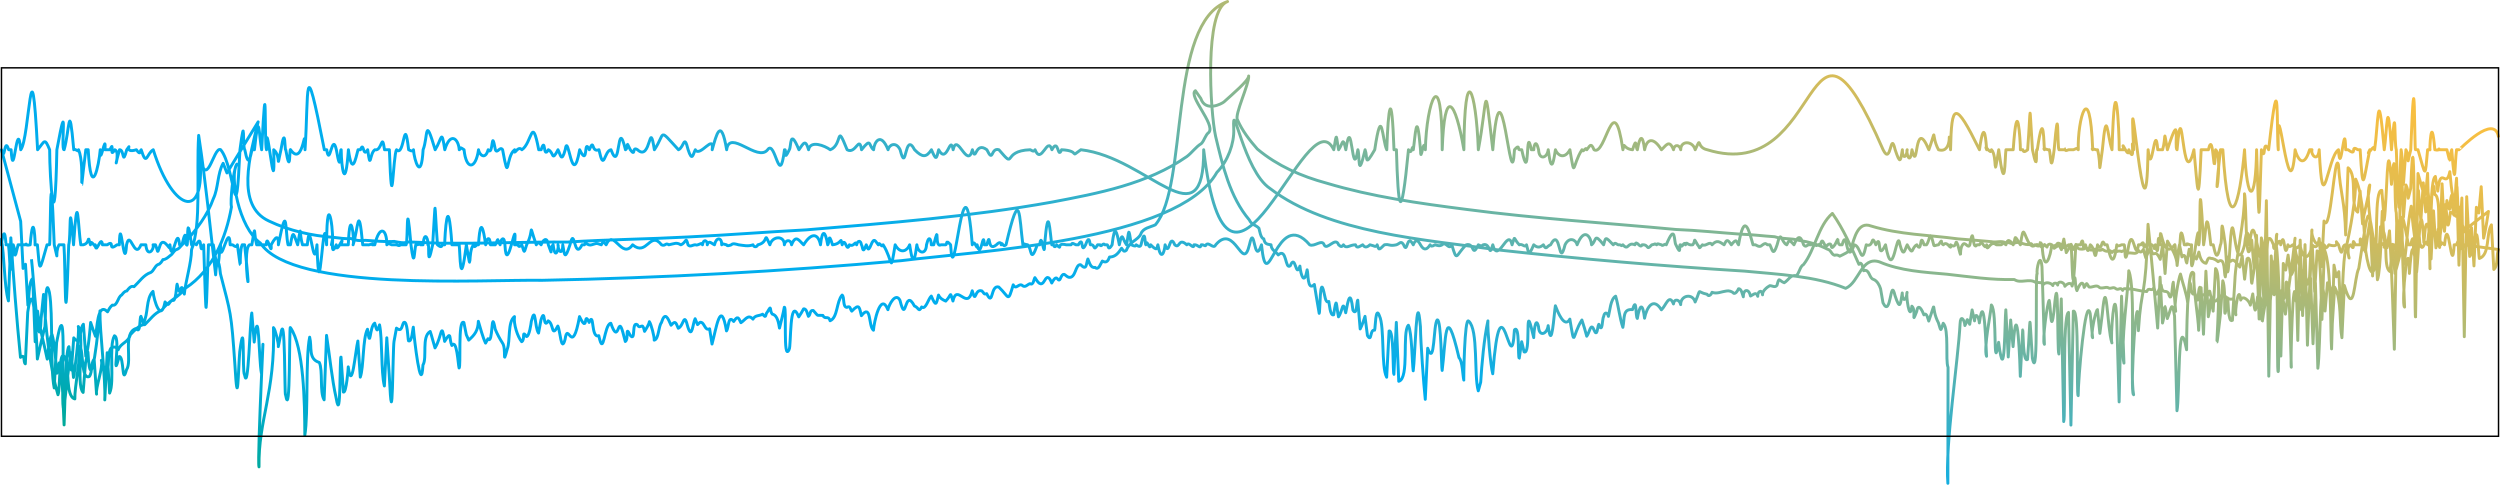
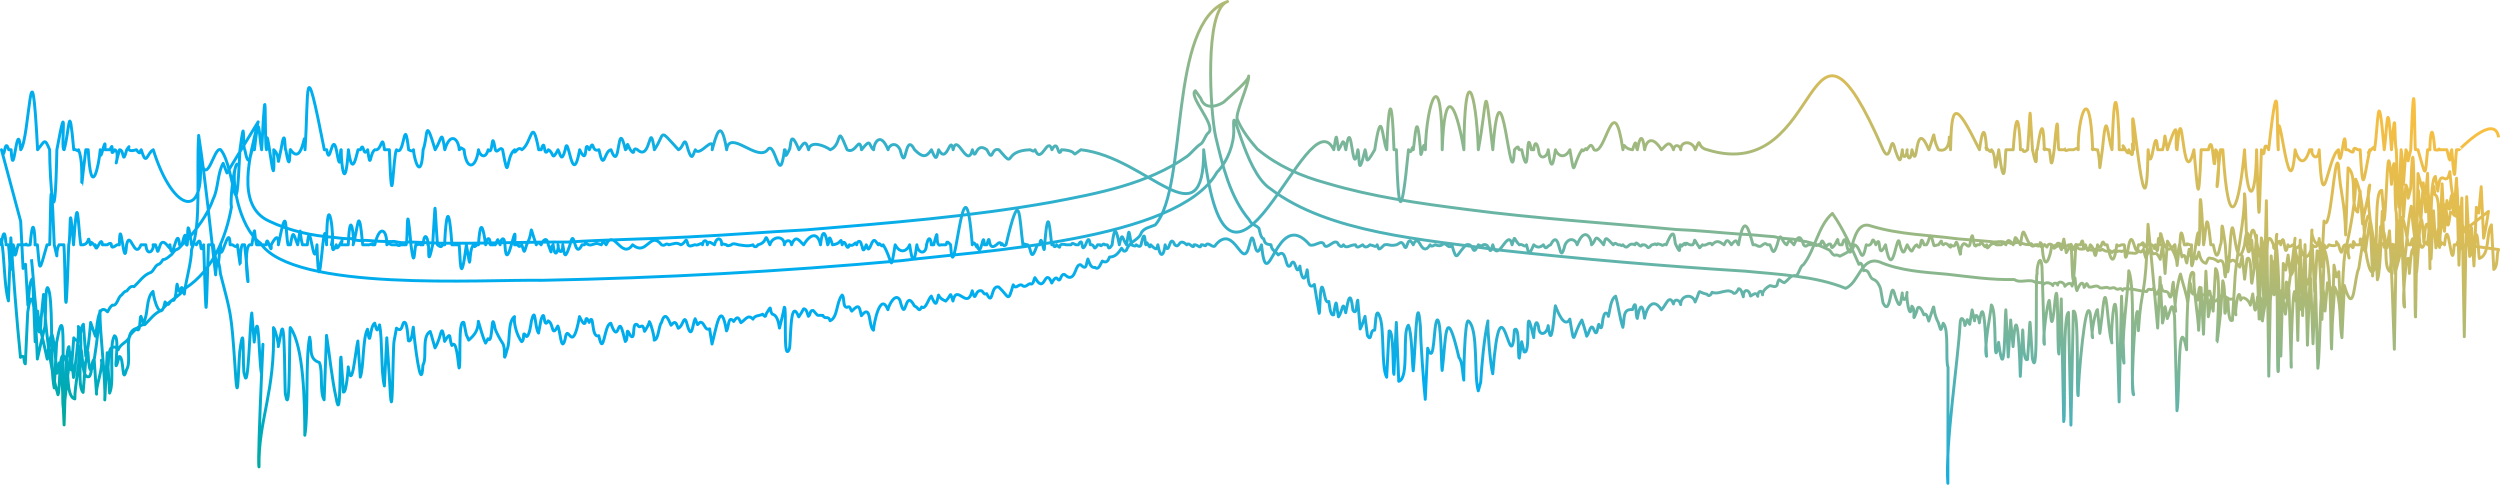
<svg xmlns="http://www.w3.org/2000/svg" id="Layer_2" data-name="Layer 2" viewBox="0 0 848.44 164.56">
  <defs>
    <linearGradient id="linear-gradient" x1="378.29" y1="240.25" x2="459.65" y2="-63.38" gradientUnits="userSpaceOnUse">
      <stop offset="0" stop-color="#00a994" />
      <stop offset="0" stop-color="#00a998" />
      <stop offset=".04" stop-color="#00aab2" />
      <stop offset=".07" stop-color="#00abc8" />
      <stop offset=".11" stop-color="#00acd9" />
      <stop offset=".16" stop-color="#00ace5" />
      <stop offset=".23" stop-color="#00acec" />
      <stop offset=".43" stop-color="#00adee" />
      <stop offset=".55" stop-color="#42b1bf" />
      <stop offset=".67" stop-color="#83b692" />
      <stop offset=".78" stop-color="#b6ba6f" />
      <stop offset=".87" stop-color="#dbbc55" />
      <stop offset=".95" stop-color="#f1be45" />
      <stop offset="1" stop-color="#fabf40" />
    </linearGradient>
  </defs>
  <g id="Layer_1-2" data-name="Layer 1">
    <path d="m10.68,87.98c.61,4.44,2.57,36.45,3.27,20.13,0,0,.82-8.18.82-8.18.71,10.91,1.95,23.95,4.91,34.04.81-1.53.2-17.03,2.45-12.46,1.5,2.59-.04,13.06,3.27,13.87-.13-3.89,1.96-13.84,1.64-17.9,1.41,1.54.37,11.53,3.27,10.3,1.15-1.52.41-4.51,1.64-5.88,0,0,.82,11.86.82,11.86-.45-1.89,2.37-9.32,1.63-11.48.5,1.14,1.21,3.5,1.64,4.66,1.26-2.17.26-6.81,1.64-8.82,1.2-.63,1.71-.33,2.45.57.83-2.32,3.46-2.45,4.09-5.08,1.16-1.19,3.22-3.61,4.91-3.43,1.79-1.67,3.31-4.01,5.72-4.84,2.25-3.27,5.82-4.44,8.18-7.6,9.11-5.96,13.68-17.03,15.53-27.52-.5-1.57.57-12.73,1.82-14.52-2.59,3.7.66,21.61,8,26.8,11.05,16.65,75.38,12.29,95.66,12.63,40.69-.8,81.2-3.01,121.83-6.67,25.74-3.23,93.98-6.62,107.11-29.96,3.65-3.7,5.96-9.78,5.72-14.82-.55-11.5,3.38,14.31,12.27,20.25,19.95,15.29,52.85,17.38,77.67,20.91,27.8,3.08,55.51,5.44,83.4,7.17,11.46,1.12,23.98,1.6,34.34,5.84,4.67-2.03,5.24-10.97,11.45-8.98,7.18,3.1,15.2,3.49,22.89,4.19,7.6.84,15.18,2.01,22.89,1.8,2.14,1.52,5.1-.57,7.36,1.06.82,0,1.98-.28,2.45.69.68-1.04,2.65-.72,3.27.3-.11-.92,1.48-1.18,1.63-.17.12-1.75,2.35-.97,2.45.42.57-.75,2.11-1.72,2.45-.08,1.55-6.32.68-.48,1.64,1.55.55-1.35,1.9-4.28,2.45-1.09,1.12-1.45.49-1.95,1.64-.14,1.03.28,2.42-.79,3.27-.08.76.98,2.38-.13,3.27.33.8.6,1.68-.48,2.45.24,1.12.89,1.57-.74,2.45.66.29-1.25,1.78-.02,2.45-.55,2.01.26,3.43.8,5.72.94.74-1.81,1.72.43,2.45-1.44.94,4.37.98,1.78,2.45-.72.36,3.22,1.47,1.41,2.45,2.66,1.2,4.49,1.29-3.26,1.64-3.66,0,0,.82,9.86.82,9.86-.82-1.32,1.1-11.83,1.63-12.64.65,2.88,2.18,6.92,2.46,9.91,0,0,.82-6.89.82-6.89.26.28.33,5.15,1.63,3.47,1.58,5.82.79-.73,1.64-2,.72,5.17,1.35.73,2.45,3.32,1.67-4.85.3.49,2.45,1.07.55,1.03,1.59-.84,1.63-1.44.26.03,1.36-.09,1.64-.25.95.77,1.87,1.78,3.27,1.16,0,0,.82,5.49.82,5.49-.43-.68.93-11.09,1.63-5.01.78-1.93,3,.39,3.27,1.73,0,0,.82-3.81.82-3.81.68,5.26.72,8.73,1.64.95,1.98-1.88.97,8.11,1.64,8.23.29-2.57,1.32-7.72,1.63-10.29.73,13.44,1.37-1.34,1.63-4.34,1.35,18.83,1.23-14.51,1.64-14.8-.94.47,1.16,37.59,1.63,19.09,0,0,.82,2.73.82,2.73,1.09-1.46.02-9.81,1.64-2.92,0,0,.82,26.22.82,26.22-.38.71.59-36.95,1.63-22.39,0,0,.82-2.83.82-2.83,1.31,12.13,1.93,2.59,2.45-2.45,0,0,.82,11.09.82,11.09,0,0,.82-13.61.82-13.61l.82,22.23s.82-20.72.82-20.72l.82,29.03c.91-5.41.87-43.86,2.45-19.42,0,0,.82-9.58.82-9.58,2.62,1.69.3,11.78,1.64,13.83,0,0,.81-12.34.81-12.34,2.4,4.23,1.56,12.62,2.45,17.15,0,0,.82-17.73.82-17.73,3.43,11.64,3.26-2.5,4.91-5.82,3.86-24.35,2.75-23.23,6.54.35,0,0,.82-14.45.82-14.45,3.12,2.53.62,13.88,3.27,15.21,1.39-14.62.48-10.02,1.64.65.82-2.74,1.76-6.57,2.45-9.35,0,0,.82,20.75.82,20.75-1.27-1.06,1.45-27.42,1.63-11.43.74-9.66,1.26-11.89,2.46-.43.77-6.27,1.24-30.15,2.45-10.03.17-.35.44-9.63,1.63-5,0,0,.82,10.54.82,10.54,0,0,.82-16.31.82-16.31,0,0,.82,12.55.82,12.55,1.33-4.77.13-11.15,1.64-1.01-1.28-2.75,1.88-11.15,1.63-13.69.68,4.39.51,11.74,1.64,2.63.49.08,1.35.71,1.64,1.14,1.12,1.31,1.39-2.46,1.64-2.9,0,0,.82,8.64.82,8.64,1.26-.3,1.11-2.41,1.64-3.16,0,0,.82,11.27.82,11.27,1.23-1.01-.23-11.9,1.64-3.9.97-9.6,1.34,3.51,1.63,4.59,3.65-1.27,2.22-8.36,4.09-11.41,0,0,.82,15.14.82,15.14,1.58-1.38.76-5.21,1.64-6.76l-11.82-1.61c-1.13,4.99-.96-4.93-2.45,0,0,0-.82,0-.82,0-.81,12.56-2.01-12.49-3.27,0-1.69-1.39-.9-.49-1.64,0,0,0-.82,0-.82,0-2.21-15.5-3.2-1.8-3.27,0-.71-3.19-1.63,3.14-2.45,0-.54.33.08-7.23-1.63,0-1.34,7.44-.18-7.22-1.64,0,0,0-.81,0-.81,0-3.92-21.32-1.15.21-2.46,0-.67-5.44-1.45,5.31-2.45,0,0,0-.82,0-.82,0-.29-.62-2.13,1.24-1.63,0-2.25,2.96.91-2.49-1.64,0,0,0-.81,0-.81,0h-.82c-1,17.94-3.68,5.2-4.09,0,.15,6.67-1.98-6.87-1.63,0,0,0-.82,0-.82,0h-.82c-1.79-3.78.4,3.46-1.64,0-2.27.65,1.09,9.76-1.63,0-1.64-.21-.88,5.82-2.45,0-2.08-2.98,1.42,1.48-3.28,0-1.58,2.28-1.12.28-1.63,0,0,0-.82,0-.82,0-1.78-2.87-.76,2.44-3.27,0-.33,3.22-2.71,7.24-4.09,0-1.51,1.89-1,.88-2.46,0-1.27,1.1-1.41.36-1.63,0-1.34,6.62-1-6.24-2.45,0-.4-4.26-2.43,4.37-2.45,0-3.42-8.9-1.6,13.18-2.42,0-2.59,17.18-3.73-17.29-5.76,0-.23-4.19-1.01-6.4-1.63,0-3.48,13.55-3.66-18.22-4.91,0-.98,17.11-1.12,6.31-1.64,0-1.84-13.79-.77-1.06-1.64,0-1.27,6.53-1.83,2.53-2.45,0,0,0-.82,0-.82,0-1.61-15.34-1.56-4.17-2.45,0-1.76-33.64-.89-1.93-1.64,0,.24-16.19-3.07,22.28-2.45,0-.54.29-1.86-.85-1.64,0,0,0-.82,0-.82,0-1.57-9.62-1.27,1.07-1.64,0-1.69,9.77-1.19-.93-1.64,0-4.56,6.57-4.86-11.38-4.9,0-1.23-7.41-.18,7.11-1.64,0-.88,3.41.58-1.19-3.27,0-1.29,2.62-.08-2.45-1.64,0,0,0-.82,0-.82,0-1.01,6.45-1.83-6.35-3.27,0-1.66,9.74-1.13-.41-1.64,0,0,0-.82,0-.82,0-.95.5-1.67.47-1.63,0-1.27,9.37-2.46,3.03-3.27,0,0,0-.82,0-.82,0-1.2-3.19-.79,3-2.45,0-1.06,7.65-.63,1.12-2.45,0-.66,2.17-.73,3.02-1.64,0-1,4.8-.46-4.66-1.64,0,0,0-.82,0-.82,0,0,0-.82,0-.82,0-1.2,25.26-1.17,2.37-1.64,0,0,0-.82,0-.82,0-1.91,1.53-1.76,1.06-2.45,0-1.29-1.04-1.42-.36-1.63,0-1.21.64-1.42.48-1.64,0-.26,3.6-2.63,11.15-3.27,0-1.51-2.46.56,1.71-2.46,0-.5,1.38-1.17-1.39-1.63,0-2.29-3.57-2.1-7.63-3.27,0-2.45-4.12-1.41-2.3-2.45,0-1.68-2.53-2.11-1.24-2.45,0-.7-.11.48-1.47-1.63,0,0,0-.82,0-.82,0,0,0-.82,0-.82,0-2.12-1.86-3.15,3.11-3.27,0-.7,2.25-1.42-2.12-2.45,0,0,0-.82,0-.82,0-1.8,2.6-.95-8.1-2.45,0-.63,1.56-1.55-1.38-2.45,0-1.43,1.88.11,6.49-1.64,0-1.08-2.69-.08,1.73-2.45,0,.35,2.52-1.04-1.68-2.45,0-1.3-.75.13-2.52-1.64,0-.92.03-1.57.67-1.63,0-1.49-6.06-1.11-1.71-2.45,0,0,0-.82,0-.82,0-1.59-4.89-.6,3.44-2.45,0-1.95.95-1.04,4.28-3.27,0-.82,1.47-1.15,4.77-2.45,0-1.03-6.78-2.32,14.31-4.91,0-3.08,6.37-1.21-4.51-3.27,0-1.8-4.21-.53,1.12-3.27,0-1.73,8.02-1.76.26-4.09,0-2.78,8.05-2.32-6.53-4.09,0,0,0-.82,0-.82,0-1.28-.85.16-3.71-1.64,0-2.01,2.65-.39-1.35-2.45,0-1.1,2.06-1.65-3.74-2.45,0-.41-.6-1.54.83-1.63,0-.55.65-1.76-1.06-1.64,0-1.56-.29-1.43,1.22-2.45,0-1.21-3.94-2.18-2.51-3.27,0-1.7-1.98-1.7-1.45-2.45,0-1.92-.81-1.87-5.64-3.27,0-1.41,4.31-1.65,1.5-2.45,0,0,0-.82,0-.82,0-.76-.57-.71-.58-1.64,0-.76.7-1.18.74-2.45,0,0,0-.82,0-.82,0-1.38-4.93-2.95-11.59-4.91,0-.82-.97-.49-2.48-2.45,0-1.36-2.07-1.61-1.76-2.45,0-1.55-1.02-2.43-1.82-4.09,0-.77-1.45-2.06.69-3.27,0-1.46,1.72-.72.91-1.64,0-1.59-2.78-.58-1.31-1.64,0-1.85.35-2.17-1.46-2.45,0-.43-1.71-1.34,1.76-1.63,0-.92-.45.52,4.6-1.64,0-.72-1-.05-7.79-3.27,0-.45-.63-1.28.7-1.63,0-1.06-.24-1.33-.58-1.64,0-.86-.6-.33-.13-1.64,0-2.07,2.25-.79-.18-3.27,0-.7,1.6-1.92-1.98-2.45,0-2.64-1.09-2.12,2.2-4.09,0-.9.72-.07-.1-1.64,0-1.18-.78-1.09-.57-1.63,0-2.75-2.92-2.56-2.62-3.27,0-3.47-4.41-2.3-1.31-4.09,0-.17-2.49-2.37-6.33-4.91,0-.31-1.65-2.65-2.94-4.09,0-2.23,8.85-1.42-6.68-4.91,0-1.47.5-1.41,2.04-2.45,0-1.35,1.18-2.25.86-3.27,0-1.58,3.66-1.65,3.36-2.45,0-.55,1.16-1.36-.5-2.45,0-2.13-2.2-1.28-3.55-2.45,0-1.36-6.22-4.81,6.95-6.54,0-1.37,4.83-.67-.85-3.27,0-.68.55-.64.45-1.64,0-2.28,4.73-1.24-.87-4.09,0-3.66,3.46-3.04,6.31-4.91,0-1.03,2.01-1.98-1.34-3.27,0-.94.58-1.58.21-2.45,0-1.16.69-1.25.53-1.64,0-.95,1.45-2,2.28-3.27,0-1.09-2.13-1.87-1.48-2.45,0-2.28-4.31-1.89,3.56-3.27,0-.95-1.55-1.26-.41-2.45,0-2.51.55-2.22-.32-4.09,0-2.17,2.24-1.82,1.51-2.45,0-.5,1.05-.86.31-2.45,0-1.24,1.15-1.88.79-2.45,0-1.49.8-1.97,1.24-2.45,0-2.04,0-3.06,1.54-4.09,0-.62.74-.7.82-1.64,0-1.06-2.98-3.96,2.15-4.91,0-.7-2.04-3.29.79-4.91,0-11.38-13.34-14.33,19.5-16.35,0-2.6,7.77-2.29-8.06-4.09,0-2.35,9.85-4.86-7.72-11.45,0-.72,1.67-2.3-1.12-3.27,0-.21.79-.61-.12-1.64,0-.33,1.71-1.01-.18-2.45,0-.12,1.91-1.61-1.21-2.45,0-2.96-2.67-2.27,1.55-4.09,0-1.81-4.46-1.83,4.54-3.27,0-.3,3.03-1.48,5.54-2.45,0-.42.91.03,2.54-2.45,0-.37,2.45-1.23-2.44-1.64,0-.34-.18-.18-6.63-1.63,0-.2.49-.47.9-1.64,0-.14.49-.43.61-1.64,0-1.08-7.03-.8-4.23-1.64,0-1.48-2.02-1.35-4.96-2.45,0-.88-4.7-1.61-7.26-2.45,0-1.42,2.3-1.19.36-1.64,0,0,0-.82,0-.82,0-.57-.97-1.3,1.08-1.64,0,0,0-.82,0-.82,0-1.58,2.62-.73-.35-2.45,0-.22-.29-.29-3.86-1.63,0-1.77,3.55-.54-3.5-2.45,0,0,0-.82,0-.82,0-1.62-.87-1.25-.32-1.64,0,0,0-.82,0-.82,0h-.82c-3.71-.91-1.04,2.25-3.27,0-1.21,2.38-1.25-2.67-1.64,0-.65-4.21-1.14-15.3-2.45,0-.07,5.57-1.08-5.39-1.64,0,0,0-.82,0-.82,0-2.47,6.88-1.87,1.18-3.27,0-1.35-.13-1.37-.7-1.64,0-1.27-9.61-.9-20.61-5.72,0-1.21,1.06-1.25-1.37-1.64,0,.08-.24-.21-1.5-1.63,0-3.35,2.84-1.73-5.27-3.27,0,0,0-.82,0-.82,0-.36-5.97-1.16,5.78-2.45,0,.22,2.77-.93-2.41-1.64,0-2.86-36.5-6.2,19.36-7.36,0-1.83-2.12-1.1-.04-1.64,0,0,0-.82,0-.82,0h-.82c-2.39,1.28-.3-8.45-2.45,0,0,0-.82,0-.82,0,.08-.48-.56-4.41-1.63,0-.14,3.56-2.89,2.99-3.27,0-1.21,9.63-1.98,2.6-2.45,0-.77,2.03-3.08,3.34-4.91,0-1.79,10.71-.72,5.21-4.09,0-.48,1.34-1.27-1.38-1.64,0-.88-.97-1.36-2.81-2.45,0-1.17,2.88-1.18.63-1.64,0-1.32,3.65-1.13.52-1.64,0-.21-1.52-1.21-1.66-1.63,0-.48-1.77-.73.9-2.45,0-.91,3.02-1.4-2.98-2.45,0-.68-3.13.17-.35-3.27,0-1.51-4.91-.96-.65-1.64,0-.86-5.01-1.83-5.29-2.45,0-.74-3.75-2.96-4.46-5.72,0-1.49-1.32-2.64-3.74-4.09,0-.28-2.02-2.12-1.72-2.45,0,.05-3.23-4.07-3.08-4.91,0-2.32-5.05-.16-.8-4.09,0-.45,1.03-1.45.71-1.63,0-1.7.64-3.26.19-4.91,0-.77-.19-1.93-.65-2.45,0-.69.25-1.43.54-1.63,0-1.03-.17-1.36-.6-1.64,0,.08-2.59-1.87-2.71-2.45,0-1.01-.43-1.87-1.74-2.45,0,.13-1.39-1.26-2.27-1.63,0,.15-1.26-1.53.49-2.45,0-.87,0-1.78.91-2.45,0-.82-3.13-.55-.69-2.45,0-1.57-.93-2.05-.38-4.09,0-1.06-.85-1.21.63-2.45,0-3.93-4.98-4.97,4.13-9.81,0-3.74,5.3-6.41-5.88-9,0-1.03-1.46-1.37-.51-1.63,0-1.94-.78-1.84-.35-3.27,0-1.29.46-2.08-1.2-2.45,0,0,0-.82,0-.82,0-2.78,5.7-2.44-6.98-4.09,0-1.74,5.27-1.83,3.78-2.45,0,0,3.31-1.46,2.8-1.63,0,.46.57-.91,6.05-1.63,0-1.64,1.38.33,5.01-1.64,0-.46-3.12-1.9-1.5-2.45,0-.96-1.11-1.41-.51-1.64,0-2.9-8.16-.56-5.13-3.27,0-.89,2.61-.64,3.27-1.64,0-2.06,2.05-.67-2.38-1.64,0,0,0-.82,0-.82,0,1-12.46-2.65,12.02-3.27,0-.14-3.35-1.51-1.99-1.63,0-1.11-1.8-.37-2.81-1.64,0,0,0-.82,0-.82,0h-.82c-.2-3.55-1.51-1.89-1.63,0-1.76-12.64-2.31-1.26-2.45,0,1.08-2.68-1.53,2.28-1.63,0-2.09,2.01-.46,12.24-2.46,0-2.18,16.8-2.08,2.76-2.45,0,0,0-.82,0-.82,0,0,0-.82,0-.82,0,0,0-.82,0-.82,0-1.4-20.1-2.43-3.05-2.45,0,0,0-.82,0-.82,0-.18.17-.03,1.33-1.63,0-1.17-15.36-.46-17.72-1.64,0-2.12,9.98-.91-1.49-1.64,0,.37-1.21-1.07-5.65-1.63,0,0,0-.82,0-.82,0,.83-.93-1.07.22-1.63,0-.54,2-.48,9.07-1.64,0-1.64-19.23-1-1-1.64,0,0,0-.82,0-.82,0h-.82c-.68-1.53.48,1.03-1.63,0,0,0-.82,0-.82,0,0,0-.82,0-.82,0-2.06-.96-1-.25-1.64,0,.01-5.51-2.49-6.9-4.09,0,0,0-.82,0-.82,0,.77-.86-1.01.22-1.63,0,0,0-.82,0-.82,0h-.82c-1.47-15.59-1.64-4.82-3.27,0,.63-1.2-1.03-14.51-1.63,0,0,0-.82,0-.82,0,0,0-.82,0-.82,0h-.82c1.36-4.54-1.71,3.94-1.63,0-2.48,6.02-.37-6.66-1.64,0,1.46-.74-1.51-22.61-1.63,0-1.08-16.6-2.41,27.33-3.27,0-1.14,11-2.33-11.03-3.27,0,0,0-.82,0-.82,0h-.82c-1.21-4.04-.21-8.08-1.64,0-1.35-3.32-1.49-5.85-2.45,0,0,0-.82,0-.82,0-.96-4.45-.22-15.64-3.27,0,.03-1.97-.16-4.27-2.45,0,.28,4.7-1.51-4.61-1.64,0,0,0-.82,0-.82,0h-.82s-.82,0-.82,0c0,0-.82,0-.82,0-1.07-3.91-.26-8.38-1.64,0,0,0-.82,0-.82,0-2.83,2.21,1.41,27.08-1.64,0,0,0-.81,0-.81,0-1.37,3.03.18,13.37-1.64,0-.25.23-.03,1.23-1.63,0,0,0-.82,0-.82,0-.35-8.57-3.49,8.78-3.27,0-.67,1.67-.32,14.21-2.45,0,0,0-.82,0-.82,0,0,0-.82,0-.82,0-.92,25.97-.63,30.66-1.64,0-1.61,4.71-.29-4.51-2.45,0-2.11-1.63-.55,1.89-1.64,0-1.93-13.8-1.03,1.64-1.63,0-.32,1.02.13-7.88-1.63,0,0,0-.82,0-.82,0-.83-7.71-2.48,7.82-3.27,0,.83,4.01-1.88-3.23-3.27,0-1.23,3.25-.54,2.84-1.64,0,0,0-.82,0-.82,0,.54,1.62-2.01,4.57-2.45,0,0,0-.82,0-.82,0h-.82c-2.22,5.44-3.65-5.51-4.9,0-.74,10.81-2.13-12.31-2.45,0,0,0-.82,0-.82,0-3.29,2.51-.58-1.9-3.27,0,0,0-.82,0-.82,0,0,0-.82,0-.82,0-.4-3.82-2.22,3.87-2.45,0,1.82,3.68-2.03-3.11-1.63,0-1.26-4.34.2-.54-2.46,0,0,0-.82,0-.82,0-.94-6.16-1.04-21.32-2.45,0-1.61-19.6-.88-2-1.64,0-1.32,40.33-1.06,7-1.63,0,0,0-.82,0-.82,0,0,0-.82,0-.82,0-1.57,2.74.11,6.94-1.64,0-1.5-39.4-1.2.69-1.63,0,0,0-.82,0-.82,0-2.76,9.69-2.37,9.71-3.27,0,0,0-.82,0-.82,0,.23,1.03-.43-13.93-1.63,0-2.42.6-.6-1.24-1.64,0,0,0-.82,0-.82,0,0,0-.82,0-.82,0,0,0-.82,0-.82,0-1.53,6.68-.68,2.15-1.64,0-1.26,16.31-.98,4.7-1.63,0,0,0-.82,0-.82,0-.05.16-.35-8.55-1.64,0v-1.87c1.13,4.99.96,15.97,2.45,20.9,0,0,.82-21.39.82-21.39.81,12.56,2.01,28.06,3.27,40.56,1.69-1.39.9,1.7,1.64,2.19,0,0,.82-17.53.82-17.53,2.21-15.5,3.2,14.1,3.27,15.9.71-3.19,1.63-7.43,2.45-10.57.54.33-.08-19.28,1.63-12.06,1.34,7.44.18,25.23,1.64,32.45,0,0,.81-15.4.81-15.4,3.92-21.32,1.15,22.82,2.46,22.61.67-5.44,1.45-13.86,2.45-19.17,0,0,.82,8.4.82,8.4.29-.62,2.13-16.05,1.63-17.29,2.25,2.96-.91,19.88,1.64,22.37,0,0,.81-10.02.81-10.02l.82-3.67c1,17.94,3.68-8.8,4.09-13.99-.15,6.67,1.98,23.34,1.63,30.22,0,0,.82-16.02.82-16.02,0,0,.82,13.7.82,13.7,1.79-3.78-.4-15.99,1.64-19.45,2.27.65-1.09,16.82,1.63,7.06,1.64-.21.88,10.32,2.45,4.5,2.08-2.98-1.42-12.56,3.28-14.04,1.58,2.28,1.12-3.85,1.63-4.13,0,0,.82,2.24.82,2.24,1.78-2.87.76-8.26,3.27-10.69.33,3.22,2.71,10.82,4.09,3.58,1.51,1.89,1,.28,2.46-.6,1.27,1.1,1.41-5.07,1.63-5.43,1.34,6.62,1-2.87,2.45,3.37.4-4.26,2.43-10.67,2.45-15.04,3.42-8.9,1.6-25.64,2.42-38.82,2.59,17.18,3.73,30.04,5.76,47.33.23-4.19,1.01-6.77,1.63-.37,3.48,13.55,3.66,12.65,4.91,30.87.98,17.11,1.12,1.92,1.64-4.39,1.84-13.79.77,6.81,1.64,7.87,1.27,6.53,1.83-18.5,2.45-21.03,0,0,.82,9.86.82,9.86,1.61-15.34,1.56,6.38,2.45,10.56,1.76-33.64-1.57,29.85-.82,31.79-.24-16.19,5.53-24.98,4.91-47.26.54.29,1.86,5.61,1.64,6.46,0,0,.82-4.16.82-4.16,1.57-9.62,1.27,21.53,1.64,20.46,1.69,9.77,1.19-23.72,1.64-22.78,4.56,6.57,4.86,25.18,4.9,36.56,1.23-7.41.18-26.18,1.64-33.29.88,3.41-.58,7.4,3.27,8.58,1.29,2.62.08,10.22,1.64,12.68,0,0,.82-21.87.82-21.87,1.01,6.45,1.83,14.96,3.27,21.31,1.66,9.74,1.13-14.36,1.64-13.95,0,0,.82,11.89.82,11.89.95.5,1.67-8.08,1.63-8.56,1.27,9.37,2.46-5.74,3.27-8.77,0,0,.82,12.25.82,12.25,1.2-3.19.79-13.26,2.45-16.26,1.06,7.65.63-.94,2.45-2.06.66,2.17.73,3.6,1.64.58,1,4.8.46,16.08,1.64,20.74,0,0,.82-16.35.82-16.35,0,0,.82,12.49.82,12.49,1.2,25.26,1.17-8.95,1.64-11.32,0,0,.82-4.45.82-4.45,1.91,1.53,1.76-.84,2.45-1.89,1.29-1.04,1.42,5.84,1.63,6.2,1.21.64,1.42-4.15,1.64-4.63.26,3.6,2.63,23.99,3.27,12.84,1.51-2.46-.56-9.67,2.46-11.39.5,1.38,1.17,4.19,1.63,5.58,2.29-3.57,2.1-9.84,3.27-2.21,2.45-4.12,1.41-.9,2.45,1.39,1.68-2.53,2.11,6.4,2.45,7.63.7-.11-.48-16.9,1.63-15.43,0,0,.82,4.14.82,4.14l.82,1.84c2.12-1.86,3.15-3.28,3.27-6.39.7,2.25,1.42,5.28,2.45,7.4,0,0,.82-1.48.82-1.48,1.8,2.6.95-11.34,2.45-3.25.63,1.56,1.55,3.29,2.45,4.67,1.43,1.88-.11,8.58,1.64,2.09,1.08-2.69.08-9.29,2.45-11.02-.35,2.52,1.04,6.84,2.45,8.52,1.3-.75-.13-4.27,1.64-1.75.92.03,1.57-4.5,1.63-5.17,1.49-6.06,1.11,2.27,2.45,3.98,0,0,.82-4.44.82-4.44,1.59-4.89.6,3.72,2.45.29,1.95.95,1.04,6.05,3.27,1.77.82,1.47,1.15,9.34,2.45,4.56,1.03-6.78,2.32,6.54,4.91-7.77,3.08,6.37,1.21-2.52,3.27,1.99,1.8-4.21.53,5.61,3.27,4.49,1.73,8.02,1.76-3.95,4.09-4.21,2.78,8.05,2.32-3.42,4.09,3.1,0,0,.82,3.09.82,3.09,1.28-.85-.16-5.86,1.64-2.15,2.01,2.65.39-4.89,2.45-3.55,1.1,2.06,1.65-1.48,2.45,2.26.41-.6,1.54-2.46,1.63-3.29.55.65,1.76,5.21,1.64,6.27,1.56-.29,1.43-4.72,2.45-5.94,1.21-3.94,2.18-1.62,3.27.88,1.7-1.98,1.7-.42,2.45,1.02,1.92-.81,1.87-6,3.27-.36,1.41,4.31,1.65-1.37,2.45-2.87,0,0,.82,2,.82,2,.76-.57.71-1.15,1.64-.56.76.7,1.18,2.72,2.45,1.98,0,0,.82,5.17.82,5.17,1.38-4.93,2.95-16.05,4.91-4.46.82-.97.49-5.68,2.45-3.2,1.36-2.07,1.61-1.34,2.45.42,1.55-1.02,2.43-3.03,4.09-1.21.77-1.45,2.06-.99,3.27-1.68,1.46,1.72.72.14,1.64-.77,1.59-2.78.58-.55,1.64.76,1.85.35,2.17,3.25,2.45,4.72.43-1.71,1.34-5.31,1.63-7.07.92-.45-.52,18.96,1.64,14.36.72-1,.05-18.88,3.27-11.09.45-.63,1.28-2,1.63-2.7,1.06-.24,1.33,1.94,1.64,2.52.86-.6.33-2.13,1.64-2,2.07,2.25.79,1.5,3.27,1.68.7,1.6,1.92-.16,2.45,1.82,2.64-1.09,2.12-6.52,4.09-8.72.9.72.07,4.09,1.64,4.18,1.18-.78,1.09.7,1.63,1.28,2.75-2.92,2.56-1.08,3.27,1.54,3.47-4.41,2.3,3.62,4.09,4.93.17-2.49,2.37-13.3,4.91-6.96.31-1.65,2.65-6.11,4.09-3.17,2.23,8.85,1.42-4.76,4.91,1.91,1.47.5,1.41,2.37,2.45.32,1.35,1.18,2.25-2.82,3.27-3.69,1.58,3.66,1.65,3.01,2.45-.34.55,1.16,1.36,1.55,2.45,2.05,2.13-2.2,1.28-3.58,2.45-.03,1.36-6.22,4.81,3.47,6.54-3.48,1.37,4.83.67-.8,3.27.05.68.55.64,1.38,1.64.93,2.28,4.73,1.24-3.11,4.09-2.25,3.66,3.46,3.04,5.56,4.91-.75,1.03,2.01,1.98-.97,3.27.37.94.58,1.58-.55,2.45-.76,1.16.69,1.25-1.51,1.64-2.04.95,1.45,2,3.3,3.27,1.02,1.09-2.13,1.87-.67,2.45.8,2.28-4.31,1.89,1.31,3.27-2.25.95-1.55,1.26-.12,2.45.29,2.51.55,2.22-4.56,4.09-4.24,2.17,2.24,1.82-.45,2.45-1.96.5,1.05.86,3.18,2.45,2.86,1.24,1.15,1.88-1.36,2.45-2.15,1.49.8,1.97-.12,2.45-1.37,2.04,0,3.06-1.46,4.09-2.99.62.74.7,1.48,1.64.66,1.06-2.98,3.96-3.38,4.91-5.52.7-2.04,3.29-2.29,4.91-3.08,11.38-13.34,4.06-68.67,24.5-75.78-8,2.78-5.86,37.65-4.06,45.71,2.35,9.85,4.86,20.69,11.45,28.41.72,1.67,2.3,1.72,3.27,2.83.21.79.61,3.45,1.64,3.58.33,1.71,1.01,1.84,2.45,2.02.12,1.91,1.61,2.23,2.45,3.45,2.96-2.67,2.27,5.22,4.09,3.67,1.81-4.46,1.83,4.66,3.27.12.3,3.03,1.48,6.8,2.45,1.26.42.91-.03,7.51,2.45,4.97.37,2.45,1.23,7.37,1.64,9.8.34-.18.18-13.71,1.63-7.08.2.49.47,3.96,1.64,3.05.14.49.43,5.13,1.64,4.52,1.08-7.03.8-3.53,1.64.7,1.48-2.02,1.35-6.35,2.45-1.39.88-4.7,1.61-8.14,2.45-.88,1.42,2.3,1.19-3.02,1.64-3.39,0,0,.82,9.77.82,9.77.57-.97,1.3-3.2,1.64-4.28,0,0,.82,6.5.82,6.5,1.58,2.62.73-2.16,2.45-1.81.22-.29.29-8.7,1.63-4.84,1.77,3.55.54,17.32,2.45,20.81,0,0,.82-15.68.82-15.68,1.62-.87,1.25,14.38,1.64,14.7,0,0,.82-17.63.82-17.63l.82,19.99c3.71-.91,1.04-16.78,3.27-19.02,1.21,2.38,1.25,12.79,1.64,15.46.65-4.21,1.14-30.26,2.45-14.96.07,5.57,1.08,19.25,1.64,24.64,0,0,.82-17.34.82-17.34,2.47,6.88,1.87-8.45,3.27-9.63,1.35-.13,1.37,16.46,1.64,17.16,1.27-9.61.9-24.9,5.72-4.29,1.21,1.06,1.25,6.19,1.64,7.57-.08-.24.21-21.53,1.63-20.03,3.35,2.84,1.73,18.41,3.27,23.68,0,0,.82-2.92.82-2.92.36-5.97,1.16-15.04,2.45-20.82-.22,2.77.93,15.53,1.64,17.95,2.86-36.5,6.2,4.5,7.36-14.87,1.83-2.12,1.1,9.54,1.64,9.59,0,0,.82-5.6.82-5.6l.82,3.45c2.39,1.28.3-16.65,2.45-8.2,0,0,.82,3.36.82,3.36-.08-.48.56-8.12,1.63-3.71.14,3.56,2.89,2.64,3.27-.35,1.21,9.63,1.98-4.15,2.45-6.75.77,2.03,3.08,7.86,4.91,4.53,1.79,10.71.72,5.51,4.09.3.48,1.34,1.27,4.12,1.64,5.5.88-.97,1.36-4.96,2.45-2.15,1.17,2.88,1.18-1.26,1.64-1.89,1.32,3.65,1.13-2.05,1.64-2.57.21-1.52,1.21-1.79,1.63-.12.48-1.77.73-5.95,2.45-6.85.91,3.02,1.4,7.59,2.45,10.57.68-3.13-.17-6.36,3.27-6.01,1.51-4.91.96,2.34,1.64,2.99.86-5.01,1.83-5.37,2.45-.08.74-3.75,2.96-7.3,5.72-2.85,1.49-1.32,2.64-5.73,4.09-1.99.28-2.02,2.12-1.48,2.45.23-.05-3.23,4.07-3.97,4.91-.89,2.32-5.05.16-3.42,4.09-2.61.45,1.03,1.45.03,1.63-.68,1.7.64,3.26-.25,4.91-.44.77-.19,1.93.13,2.45.78.69.25,1.43-.99,1.63-1.53,1.03-.17,1.36,2.12,1.64,2.72-.08-2.59,1.87-2.97,2.45-.26,1.01-.43,1.87-1.65,2.45.09-.13-1.39,1.26-2.77,1.63-.5-.15-1.26,1.53-2.63,2.45-3.11.87,0,1.78.78,2.45-.13.82-3.13.55-1.56,2.45-.87,1.57-.93,2.05-2.77,4.09-2.39,1.06-.85,1.21-3.13,2.45-3.76,3.93-4.98,4.97-13.24,9.81-17.37,3.74,5.3,6.41,11.41,9,17.28,1.03-1.46,1.37,1.66,1.63,2.17,1.94-.78,1.84,2.56,3.27,2.92,1.29.46,2.08,2.01,2.45,3.21,0,0,.82,4.75.82,4.75,2.78,5.7,2.44-9.4,4.09-2.42,1.74,5.27,1.83,2.86,2.45-.92,0,3.31,1.46,2.61,1.63-.19-.46.57.91,10.73,1.63,4.68,1.64,1.38-.33,6.81,1.64,1.8.46-3.12,1.9-.36,2.45,1.15.96-1.11,1.41,1.59,1.64,2.1,2.9-8.16.56-4.56,3.27.57.89,2.61.64,3.44,1.64.17,2.06,2.05.67,12.59,1.64,14.97,0,0-.06,39.35-.06,39.35-1-12.46,3.52-42.07,4.14-54.09.14-3.35,1.51-1.44,1.63.55,1.11-1.8.37-3.23,1.64-.42,0,0,.82-4.88.82-4.88l.82,3.72c.2-3.55,1.51-1.21,1.63.68,1.76-12.64,2.31,10.06,2.45,11.33-1.08-2.68,1.53-15.13,1.63-17.41,2.09,2.01.46,24.91,2.46,12.67,2.18,16.8,2.08-8.26,2.45-11.02,0,0,.82,16,.82,16,0,0,.82-12.55.82-12.55,0,0,.82,9.03.82,9.03,1.4-20.1,2.43,7.04,2.45,10.09,0,0,.82-15.75.82-15.75.18.17.03,11.33,1.63,10.01,1.17-15.36.46-18.15,1.64-.43,2.12,9.98.91-30.13,1.64-28.65-.37-1.21,1.07-7.98,1.63-2.33,0,0,.82,26.28.82,26.28-.83-.93,1.07-14.68,1.63-14.91.54,2,.48,12.67,1.64,3.6,1.64-19.23,1,13.6,1.64,14.6,0,0,.82-18.7.82-18.7,0,0,.82,41.62.82,41.62.68-1.53-.48-36.01,1.63-37.04,0,0,.82,38.24.82,38.24,0,0,.82-38.67.82-38.67,2.06-.96,1,28.44,1.64,28.69-.01-5.51,2.49-34.74,4.09-27.83,0,0,.82,8.15.82,8.15-.77-.86,1.01-9.31,1.63-9.53,0,0,.82,8.07.82,8.07,0,0,.82-6.47.82-6.47,1.47-15.59,1.64,4.88,3.27,9.7-.63-1.2,1.03-22.63,1.63-8.12,0,0,.82,28.14.82,28.14,0,0,.82-35.87.82-35.87,0,0,.82,22.71.82,22.71-1.36-4.54,1.71-27.4,1.63-31.34,2.48,6.02.37,35.42,1.64,42.08-1.46-.74,1.51-44.36,1.63-21.75,1.08-16.6,2.41-8.78,3.27-36.1,1.14,11,2.33,24.18,3.27,35.21,0,0,.82-17.26.82-17.26,0,0,.82,15.56.82,15.56,1.21-4.04.21-9.6,1.64-1.52,1.35-3.32,1.49-6.72,2.45-.87,0,0,.82,32.15.82,32.15.96-4.45.22-36.33,3.27-20.69-.03-1.97.16-30.13,2.45-25.87-.28,4.7,1.51,14.65,1.64,19.26,0,0,.82-14.45.82-14.45l.82,15.79s.82-21.4.82-21.4c0,0,.82,15.46.82,15.46,1.07-3.91.26-10.29,1.64-1.9,0,0,.82-14.44.82-14.44,2.83,2.21-1.41,42.68,1.64,15.6,0,0,.81-11.45.81-11.45,1.37,3.03-.18,19.18,1.64,5.81.25.23.03,8.83,1.63,7.6,0,0,.82-13.34.82-13.34.35-8.57,3.49-20.82,3.27-29.6.67,1.67.32,29.94,2.45,15.73,0,0,.82,9.45.82,9.45,0,0,.82-11.07.82-11.07.92,25.97.63,31.52,1.64.86,1.61,4.71.29,15.47,2.45,19.98,2.11-1.63.55-8.13,1.64-10.01,1.93-13.8,1.03,37.01,1.63,35.36.32,1.02-.13-32.48,1.63-24.6,0,0,.82,5.14.82,5.14.83-7.71,2.48-17.94,3.27-25.76-.83,4.01,1.88,10.25,3.27,13.48,1.23,3.25.54,2.6,1.64-.24,0,0,.82-16.04.82-16.04-.54,1.62,2.01,7.46,2.45,2.89,0,0,.82,9.52.82,9.52,0,0,.82-15.45.82-15.45,2.22,5.44,3.65-24.53,4.9-19.02.74,10.81,2.13,11.43,2.45,23.75,0,0,.82-22.79.82-22.79,3.29,2.51.58,13.14,3.27,15.04,0,0,.82-7.16.82-7.16,0,0,.82,11.15.82,11.15.4-3.82,2.22-9.32,2.45-13.19-1.82,3.68,2.03,22.31,1.63,25.42,1.26-4.34-.2-24.14,2.46-23.6,0,0,.82,10.09.82,10.09.94-6.16,1.04-33.47,2.45-12.14,1.61-19.6.88,7.68,1.64,9.68,1.32,40.33,1.06-10.71,1.63-17.71,0,0,.82,19.12.82,19.12,0,0,.82-10.88.82-10.88,1.57,2.74-.11,8.03,1.64,1.09,1.5-39.4,1.2,44.54,1.63,43.85,0,0,.82-48.83.82-48.83,2.76,9.69,2.37,9.65,3.27-.06,0,0,.82,32.38.82,32.38-.23,1.03.43-39.1,1.63-25.16,2.42.6.6,16.69,1.64,17.94,0,0,.82-21.59.82-21.59,0,0,.82,16.11.82,16.11,0,0,.82-10.44.82-10.44,1.53,6.68.68.3,1.64-1.85,1.26,16.31.98-1.02,1.63-5.72,0,0,.82,29.5.82,29.5.05.16.35-20.21,1.64-11.66l8.37-6.58c-.31,2.25-1.08,6.9-1.64,9.07l-.82-17.45-.82,8.91-.82-1.93-.82,19.89-.82-12.95-.82,6.01-.82-16.55-.82,47.52-.82-47.07-.82,13.75-.82-17.49-.82,4.29c-1.13-1.33-1.37-7.81-1.63-9.49-1.3,6.33-3.13-2.69-4.09,6.59l-.82-4.97c-1.41.78-1.33,11.08-1.64,12.46l-.82-7.09-.82,6.67-.82-9.87-.82,12.95-.82-10.36-.82,18.27c-.72-2.83-1.38-9.95-1.63-12.93-1.26,5.55-1.48,14.1-2.45,19.71l-.82-11.35-.82,6.29-.82-10.08-.82,43.97c-.28-9.59-1.05-30.78-1.64-40.18l-.82,5.74c-1.46-.67-1.3-11.07-1.64-12.38-.2,3-.53,20.77-1.64,23.24l-.82-13.78-.82,12.49-.82-19.17c-.49,2.68-1.29,8.24-1.64,10.97-.42-6.48-.59-18.86-3.27-24.65.07,6.85-1.81,16.92-3.27,23.44-1.14,2.33-1.44,22.82-1.64,25.84l-.82-17.88-.82,1.75-.82-3.97-.82,28.43c-.42-5.61,0-28.75-2.45-33.67l-.82,23.67c-.3-1.03-.15-23.14-1.64-23.28l-.82,13.9-.82-15.6c-.77,6.97-1.4,26.44-1.64,33.72l-.82-34.12-.82,24.07-.82-25.61-.82,34.04-.82-31.2c-.36,1.23-.17,8.48-1.64,9.12l-.82-6.88-.82,5.08-.82-2.25-.82,31.43c-.2-6.02-.63-32.68-1.64-38.11l-.82,15.11-.82-10.97-.82,40.8-.82-59.55-.82,35.75-.82-21.61-.82,26.01-.82-22.35c-.42,2.54-1.24,7.66-1.64,10.21-.44-.15.04-10.03-1.64-8.3l-.82,6.92-.82-7.88-.82,3.79c-3.55-5.23-2.52.48-4.09-3.41l-.82,6.71c-.51-.88.07-7.11-2.45-5.14-.62-.56-1.58-1.16-2.45-1.1-1.05-.74-1.26,1.08-1.63,1.64-1.69-.2-2.14-2.48-2.45-3.8l-.82,2.36c-.69-1.22-.89-1.42-1.64-.09l-.82-3.24-.82,4.67c-.48-.52-.34-3.83-1.64-2.06l-.82-4.09-.82,7c-.04-3-1.83-5.82-3.27-8.27l-.82,10.99-.82-9.88-.82,5.08c-2.09-4.51-2.09.64-3.27-3.9-.51.83-1.27,2.47-1.64,3.38l-.82-2.85c-.52.8-.92,1.32-1.64.35-.61,1.57-1.98.74-3.27.84-1.09.41-1.43-1.34-2.45-.45-.44-.24-1.2-.25-1.64-.01-.64-.64-1.15-.31-1.63.3-1.42-1.7-.79.65-3.27-1.06-.72.67-1.64.13-2.45-.07-.75.43-1.77.46-2.45-.12-.55-.46-1.13-.36-1.63.11-1.56.09-1.89-.1-2.45-1.6l-.82,1.71-.82-1.74c-.37.77-1.14,2.13-1.64,2.83l-.82-4.6-.82,3.59s-.82-1.52-.82-1.52c-.36.24-1.34.76-1.64,1.06-.34-1.37-2.02-2.17-2.45-.42l-.82-.86s-.82,1.02-.82,1.02c-2.74-2.58-2.39.86-4.09-1.11-1.93.62-3.86-1.54-5.72-.11-.77-.05-1.74-.81-2.45-.28-1.32-1.05-3.34-.08-4.91-.49-3.78-.36-7.68-.64-11.45-.96-9.77-1.32-19.88-1.43-29.44-4.36-4.5-1.73-5.72,4.3-6.71,7.43-.71,1.47-2.54,2.12-3.92,2.82-.34-.34-1.23-.57-1.64-.3-1.14-.13-1.32-1.89-2.45-2.04-2.99-1.55-6.43-2.57-9.81-3.05-2.6-.81-5.55-.3-8.18-1.22-3.8-.24-7.64-.75-11.45-.86-7.28-.51-14.7-1.32-22.08-1.6-23.65-2.22-47.45-3.68-71.13-6.82-15.98-2.04-32.02-4.29-47.42-8.91-8.54-2.31-16.62-5.83-23.49-11.57-2.62-2.99-5.11-6.19-6.72-9.88-1.19-1.57,4.04-12.31,3.77-14.91.15,1.43-5.68,6.35-8.36,8.78-.64.58-6.29,3.64-7.88-1.17l-1.83-2.61c-2.59,1.67,6.8,11.34,4.61,14.1-1.28.93-1.52,2.75-2.6,3.84-1.87,1.12-3.16,3.08-4.91,4.39-13.42,9.36-29.99,12.47-45.79,15.47-27.56,4.95-55.48,7.08-83.4,9.42-13.38.7-26.71,1.77-40.06,2.41-13.58.74-27.32.85-40.88,1.73-13.14-.1-26.24.49-39.25.39-4.88.14-9.79-.31-14.72-.43-1.64.55-3.26.14-4.91-.18-3.26.22-6.57-.2-9.81-.37-1.64.24-3.39.09-4.91-.62-1.84.22-3.87-.18-5.72-.37-7.66-.57-15.16-2.26-22.08-5.56-11.41-5.27-6.39-22.32-3.65-33.65l-10.59,17.33-1.29-3.27c-1.95,3.41-1.63,8.52-3.31,11.96-1.99,5.72-5.83,10.59-9.78,15.06-.95.4-1.52,1.72-2.45,2.15-1.13.21-1.5,1.64-2.45,2.17-.65.55-1.54,1.37-2.45,1.34-.29.54-.95,1.57-1.64,1.66-1.13.51-1.4,2.07-2.45,2.69-2.45.82-3.91,3.18-5.72,4.85-1.06-.49-1.89.71-2.45,1.46-.77,0-1.3.85-1.74,1.36-1.38.69-1.44,3.86-3.16,3.43-.69.52-1.24,1.51-1.64,2.28-3.55-3.71-3.52,6.38-4.09,8.29-.44-1.15-1.26-3.51-1.64-4.69-.23,2.31-.73,9.39-1.64,11.47l-.82-10.86c-1.38,1.39-.63,7.96-3.27,4.62l-.82,10.91-.82-7.92c-1.23.54-1.45,24.9-1.64,26.55-.19-2.35-.49-19.28-1.64-21.06l-.82,3.53c-.23-2.74-.79-10.64-1.64-13.17-1.02,1.4-1.38,6.68-1.63,8.37-.98-4.98-2.76-11-3.27-16.28l-.82,10.39-.82-21.47c-1.37.84-1.31,7.71-1.64,9.07l-.82-13.89-.82,1.4-.82-16L.5,50.82c1.13,4.99.96-4.93,2.45,0,0,0,.82,0,.82,0,.81,12.56,2.01-12.49,3.27,0,3.02-3.67,3.5-42.26,5.72,0,2.42-2.89,2.35-4.28,4.09,0,0,9.93,1.78,34.59,2.45,0,3.93-21.32,1.15.21,2.46,0,1.81-6.16,1.63-18.43,3.27,0,.29-.62,2.13,1.24,1.63,0,2.51,5.79-.44,23.62,2.46,0,0,0,.81,0,.81,0,1,17.94,3.68,5.2,4.09,0-.15,6.67,1.98-6.87,1.63,0,0,0,.82,0,.82,0,0,0,.82,0,.82,0,1.79-3.78-.4,3.46,1.64,0,2.27.65-1.09,9.76,1.63,0,1.64-.21.88,5.82,2.45,0,2.08-2.98-1.42,1.48,3.28,0,1.58,2.28,1.12.28,1.63,0,1.85,6.01,1.81,1.26,4.09,0,6.76,21.68,18.75,25.11,15.5,0,2.36,16.21,4.93-1.59,7.39,0,4.87,5.77,5.05,31.45,6.54,0,1.84-13.79.77-1.06,1.64,0,1.27,6.53,1.83,2.53,2.45,0,0,0,.82,0,.82,0,1.61-15.34,1.56-4.17,2.45,0,1.76-33.64.89-1.93,1.64,0-.24-16.19,3.07,22.28,2.45,0,2.78,2.24.59,8.25,2.46,0,1.56-9.62,1.27,1.07,1.63,0,1.69,9.77,1.19-.93,1.64,0,4.56,6.57,4.86-11.38,4.9,0,1.29-19.57-.42-35.66,6.55,0,0,0,.81,0,.81,0,1.01,6.45,1.83-6.35,3.27,0,1.66,9.74,1.13-.41,1.64,0,.05,6.31,1.4,14.73,2.45,0,1.27,9.37,2.46,3.03,3.27,0,0,0,.82,0,.82,0,1.2-3.19.79,3,2.45,0,1.06,7.65.63,1.12,2.45,0,2.45.66,2.31-6.37,3.27,0,0,0,.82,0,.82,0,0,0,.82,0,.82,0,.99,26.74,1.21,1.52,2.45,0,2.69,2.89,2.53-13.08,4.09,0,1.21.64,1.42.48,1.64,0,.26,3.6,2.63,11.15,3.27,0,1.7-4.3.47-12.22,4.09,0,2.29-3.57,2.1-7.63,3.27,0,1.8-6.08,4.6-3.95,4.91,0,.7-.11-.48-1.47,1.63,0,.7,6.98,3.93,6.85,4.91,0,.21,1.53,2.22,3.75,3.27,0,1.81,2.6.95-8.1,2.45,0,.63,1.56,1.55-1.38,2.45,0,2.3,12.5,1,2.24,4.09,0-.35,2.52,1.04-1.68,2.45,0,3.43-2.24,3.36-12.21,5.72,0,0,0,.82,0,.82,0,1.59-4.89.6,3.44,2.45,0,1.95.95,1.04,4.28,3.27,0,.82,1.47,1.15,4.77,2.45,0,1.03-6.78,2.32,14.31,4.91,0,3.08,6.37,1.21-4.51,3.27,0,1.8-4.21.53,1.12,3.27,0,1.73,8.02,1.76.26,4.09,0,3.29,9.01,1.95-12.19,4.91,0,1.28-.85-.16-3.71,1.64,0,2.01,2.65.39-1.35,2.45,0,4.63,4.34,3.93-11.17,5.72,0,3.89-5.74,1.12-7.64,8.18,0,1.92-.81,1.87-5.64,3.27,0,1.41,4.31,1.65,1.5,2.45,0,1.53,2.77,6.47-5.75,5.72,0,1.38-4.93,2.95-11.59,4.91,0,.92-7.23,10.48,4.33,13.9,0,2.61-3.77,4.01,13.64,5.72,0,.92-.45-.52,4.6,1.64,0,.72-1,.05-7.79,3.27,0,1.67-2.49,2.23-3.53,3.27,0,.6-3.36,5.52-1.36,7.36,0,4.3-1.63,1.83-9.72,5.72,0,3,1.7,4.1-5.19,4.9,0,3.47-4.41,2.3-1.31,4.09,0,.17-2.49,2.37-6.33,4.91,0,.31-1.65,2.65-2.94,4.09,0,2.23,8.85,1.42-6.68,4.91,0,2.68,2.71,3.96,2.66,5.72,0,1.58,3.66,1.65,3.36,2.45,0,2.87,5.31,3.92-5.54,4.91,0,1.36-6.22,4.81,6.95,6.54,0,1.31,4.63.78-3.07,4.91,0,2.28,4.73,1.24-.87,4.09,0,6.07,7.06.7.33,10.63,0,1.16.69,1.25.53,1.64,0,2.14,5.42,4.2-4.92,5.72,0,2.28-4.31,1.89,3.56,3.27,0,6.81.34,2.34,3.08,6.54,0,22.93,2.59,41.89,32.18,41.69,0,8.38,71.64,34.98-19.29,44.15,0,1.09-7.03.81-4.23,1.64,0,1.48-2.02,1.35-4.96,2.45,0,2.08-13.75,2.11,11.83,4.09,0,.69,1.72-.16,11.18,2.45,0,.97,2.53-.41,6.41,3.27,0,2.46-16.25,2.51-3.16,4.09,0,.45-14.38,1.66-22.23,2.45,0,0,0,.82,0,.82,0,.59,20.46,1.54,26.38,4.09,0,1.21,2.38,1.25-2.67,1.64,0,.65-4.21,1.14-15.3,2.45,0,.07,5.57,1.08-5.39,1.64,0,.36-16.38,5.69-30.73,5.72,0,.73-21.88,4.45-17,7.36,0,.2-31.13,4.14-20.72,4.9,0,3.19-17.1,1.86-26.37,4.91,0,2.86-36.49,6.2,19.36,7.36,0,1.83-2.12,1.1-.04,1.64,0,0,0,.82,0,.82,0,2.87,13.42,1.18-9.91,3.27,0,0,0,.82,0,.82,0-.08-.48.56-4.41,1.63,0,.14,3.56,2.89,2.99,3.27,0,1.21,9.63,1.98,2.6,2.45,0,.77,2.03,3.08,3.34,4.91,0,1.79,10.71.72,5.21,4.09,0,.48,1.34,1.27-1.38,1.64,0,.88-.97,1.36-2.81,2.45,0,3.99,2.48,6.58-21.9,9.81,0,.68-3.13-.17-.35,3.27,0,1.51-4.91.96-.65,1.64,0,.86-5.01,1.83-5.29,2.45,0,.74-3.75,2.96-4.46,5.72,0,1.49-1.32,2.64-3.74,4.09,0,.28-2.02,2.12-1.72,2.45,0-.05-3.23,4.07-3.08,4.91,0,2.32-5.05.16-.8,4.09,0,40.46,12.56,32.54-62.28,59.68,0,2.79,5.71,2.44-6.98,4.09,0,1.74,5.27,1.83,3.78,2.45,0,0,3.31,1.46,2.8,1.63,0-.46.57.91,6.05,1.63,0,2.19,8.88.68-12.05,5.73,0,2.9-8.16.56-5.13,3.27,0,5.54,1.69,2.73-10.45,4.09,0,.32-15.88,1.48-16.94,9.81,0,1.76-12.64,2.31-1.26,2.45,0-1.08-2.68,1.53,2.28,1.63,0,2.09,2.01.46,12.24,2.46,0,2.18,16.8,2.08,2.76,2.45,0,0,0,.82,0,.82,0,0,0,.82,0,.82,0,0,0,.82,0,.82,0,1.4-20.1,2.43-3.05,2.45,0,0,0,.82,0,.82,0,.18.17.03,1.33,1.63,0,1.17-15.36.46-17.72,1.64,0,2.12,9.98.91-1.49,1.64,0,2.27-15.71,2.18-.86,2.45,0-.83-.93,1.07.22,1.63,0,.54,2,.48,9.07,1.64,0,1.64-19.23,1-1,1.64,0,0,0,.82,0,.82,0,0,0,.82,0,.82,0,.68-1.53-.48,1.03,1.63,0,0,0,.82,0,.82,0,0,0,.82,0,.82,0,2.06-.96,1-.25,1.64,0-.34-10.15,3.92-25.35,4.9,0-.76-.86,1.01.22,1.63,0,1.35,5.07.11,10.68,1.64,0,1.47-15.59,1.64-4.82,3.27,0,1.04-32.87,2.52-6.26,2.45,0,0,0,.82,0,.82,0,0,0,.82,0,.82,0-1.36-4.54,1.71,3.94,1.63,0,2.48,6.02.37-6.66,1.64,0-1.88-38.21,4.13,43.29,4.9,0,1.14,11,2.33-11.03,3.27,0,0,0,.82,0,.82,0,0,0,.82,0,.82,0,1.21-4.04.21-8.08,1.64,0,4.76-14.91,2.17-.74,3.27,0,1.96-22.51,1.72,16.29,5.72,0,1.2,12.05,1.49,22.93,2.46,0,0,0,.82,0,.82,0,0,0,.82,0,.82,0,0,0,.82,0,.82,0,1.83-8.01,1.78,14.23,2.45,0,2.83,2.21-1.41,27.08,1.64,0,0,0,.81,0,.81,0,2.03,32.28,5.74,18.59,7.36,0,.84,19.05,3.83,18.57,4.09,0,.93,25.97.63,30.66,1.64,0,1.61,4.71.29-4.51,2.45,0,3.79-34.15,2.62-5.87,3.27,0-.59-27.65,3.69,25.55,5.72,0,.63,2.59,2.79,6.99,4.91,0,0,0,.81,0,.81,0-.54,1.62,2.01,4.57,2.45,0,1.25,25.64,2.75,2.42,6.54,0,.74,10.81,2.13-12.31,2.45,0,0,0,.82,0,.82,0,3.29,2.51.58-1.9,3.27,0,0,0,.82,0,.82,0,.96,16.49,1.12,10.44,3.27,0-1.82,3.68,2.03-3.11,1.63,0,1.23-8.15,1.09-25.05,3.28,0,.93-6.16,1.04-21.32,2.45,0,1.61-19.6.88-2,1.64,0,1.32,40.33,1.06,7,1.63,0,1.09,5.44.05,23.54,1.63,0,1.57,2.74-.11,6.94,1.64,0,1.5-39.4,1.2.69,1.63,0,0,0,.82,0,.82,0,2.76,9.69,2.37,9.71,3.27,0,0,0,.82,0,.82,0-.23,1.03.43-13.93,1.63,0,2.42.6.6-1.24,1.64,0,0,0,.82,0,.82,0,0,0,.82,0,.82,0,0,0,.82,0,.82,0,1.53,6.68.68,2.15,1.64,0,1.26,16.31.98,4.7,1.63,0,0,0,.82,0,.82,0,.05.16,12.17-12.75,13.45-4.2" fill="none" stroke="url(#linear-gradient)" stroke-linejoin="round" />
-     <rect x=".5" y="23.02" width="847.44" height="125.04" fill="none" stroke="#000" stroke-miterlimit="10" stroke-width=".5" />
  </g>
</svg>
